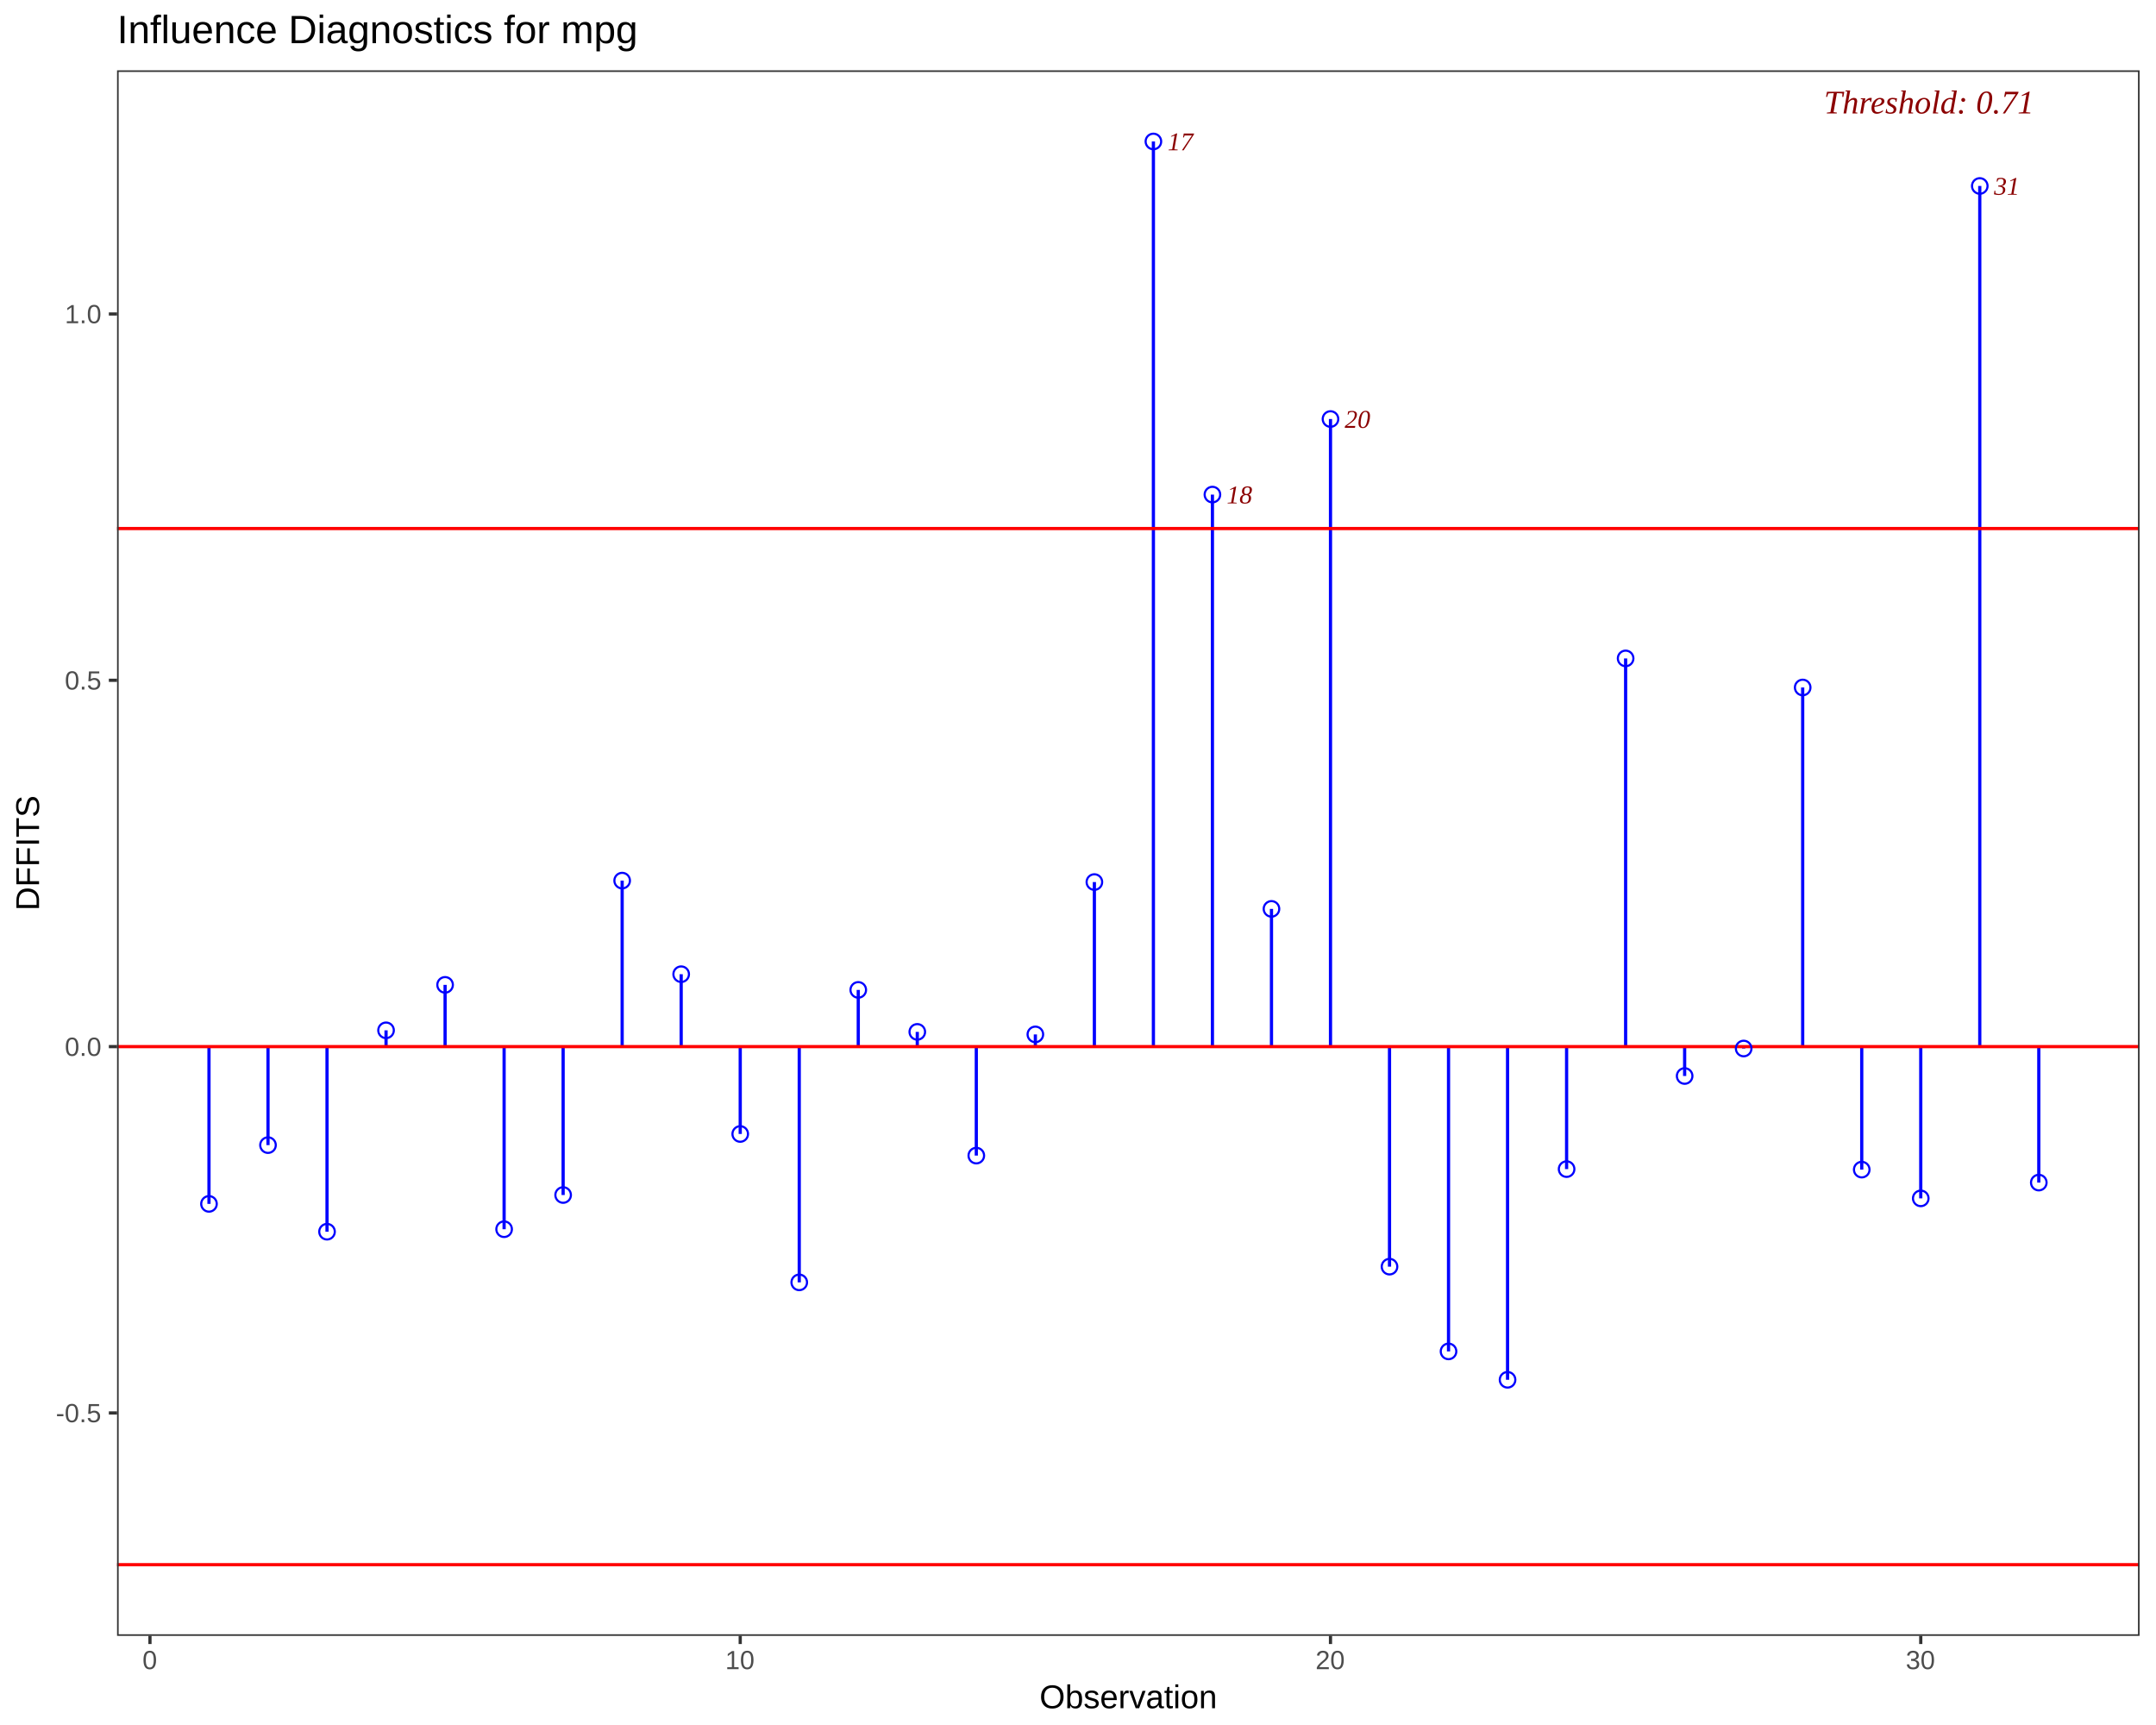
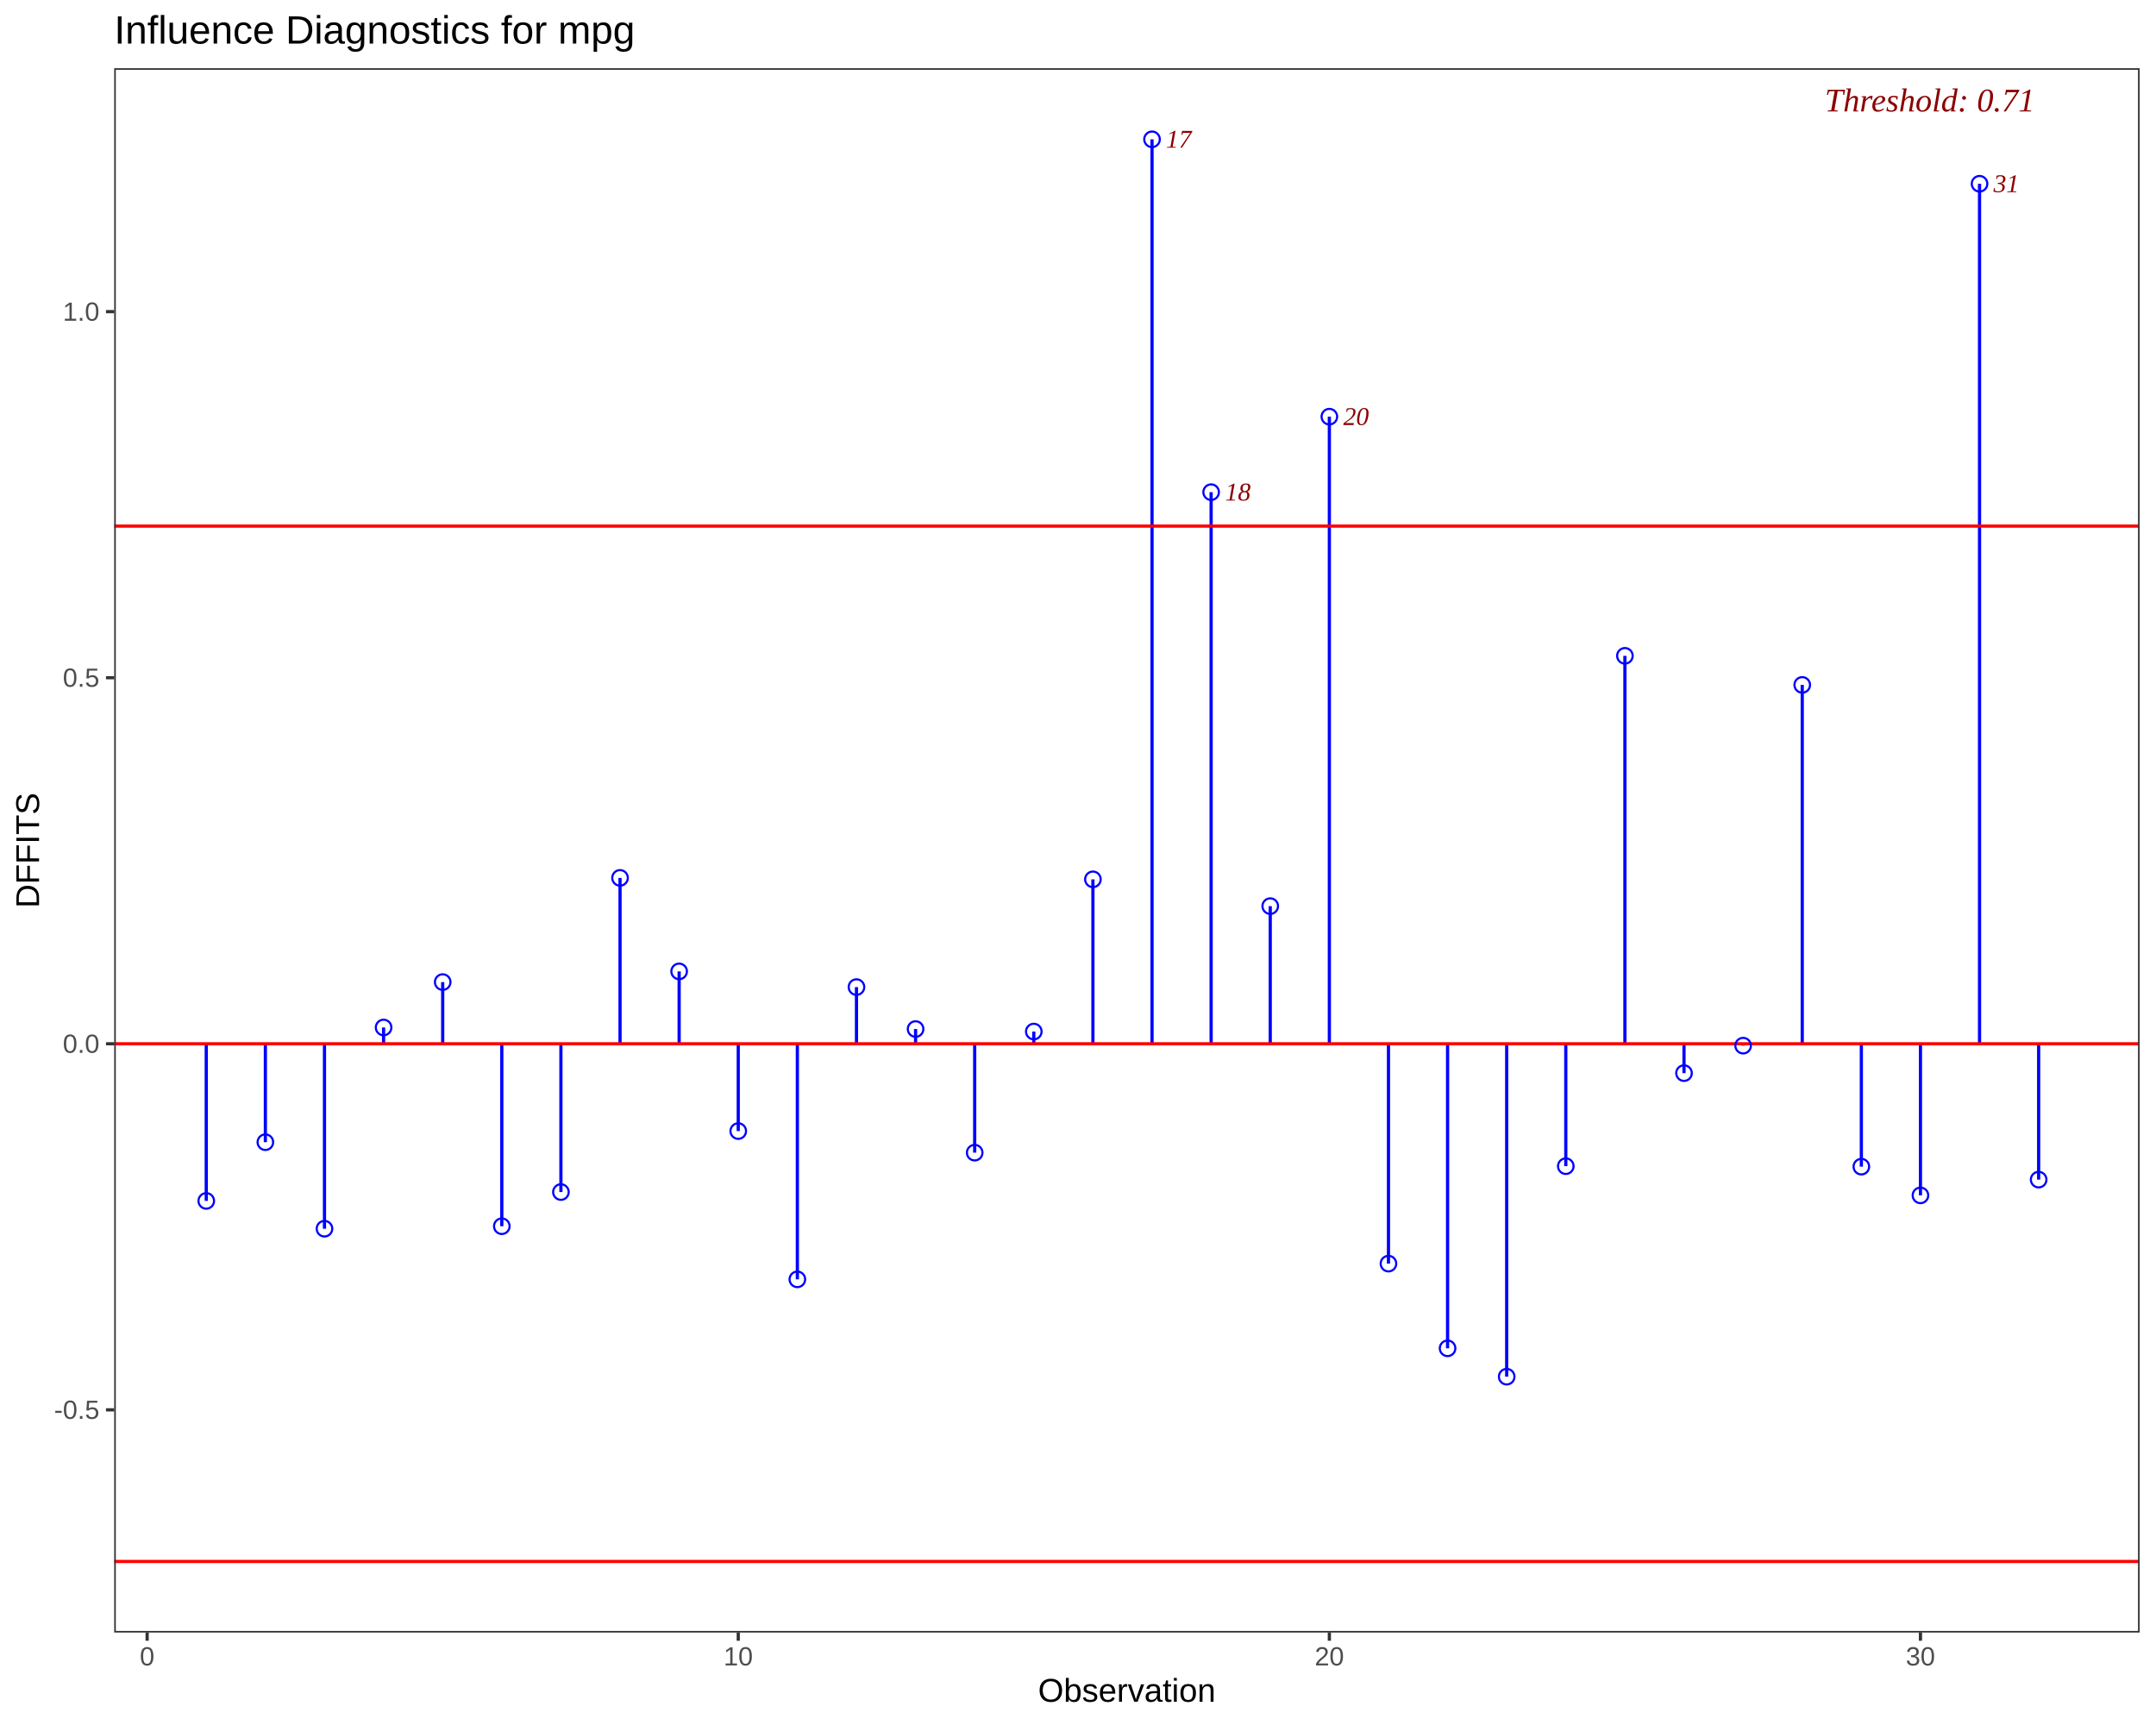
<svg xmlns="http://www.w3.org/2000/svg" viewBox="0 0 720.00 576.00">
  <defs>
    <style type="text/css">
-     line, polyline, path, rect, circle {
+     line, polyline, polygon, path, rect, circle {
      fill: none;
      stroke: #000000;
      stroke-linecap: round;
      stroke-linejoin: round;
      stroke-miterlimit: 10.00;
    }
  </style>
  </defs>
  <rect width="100%" height="100%" style="stroke: none; fill: #FFFFFF;" />
  <rect x="0.00" y="0.00" width="720.00" height="576.00" style="stroke-width: 1.07; stroke: #FFFFFF; fill: #FFFFFF;" />
  <defs>
-     <clipPath id="cpMzkuMDg2Mnw3MTQuNTIxfDU0Ni4yMzV8MjMuNDc2Nw==">
-       <rect x="39.09" y="23.48" width="675.43" height="522.76" />
+     <clipPath id="cpMzguMTR8NzE0LjUyfDU0NS4xM3wyMi43Nw==">
+       <rect x="38.14" y="22.77" width="676.39" height="522.36" />
    </clipPath>
  </defs>
-   <rect x="39.09" y="23.48" width="675.43" height="522.76" style="stroke-width: 1.07; stroke: none; fill: #FFFFFF;" clip-path="url(#cpMzkuMDg2Mnw3MTQuNTIxfDU0Ni4yMzV8MjMuNDc2Nw==)" />
-   <line x1="69.79" y1="349.48" x2="69.79" y2="401.99" style="stroke-width: 1.07; stroke: #0000FF; stroke-linecap: butt;" clip-path="url(#cpMzkuMDg2Mnw3MTQuNTIxfDU0Ni4yMzV8MjMuNDc2Nw==)" />
-   <line x1="89.50" y1="349.48" x2="89.50" y2="382.37" style="stroke-width: 1.07; stroke: #0000FF; stroke-linecap: butt;" clip-path="url(#cpMzkuMDg2Mnw3MTQuNTIxfDU0Ni4yMzV8MjMuNDc2Nw==)" />
-   <line x1="109.21" y1="349.48" x2="109.21" y2="411.28" style="stroke-width: 1.07; stroke: #0000FF; stroke-linecap: butt;" clip-path="url(#cpMzkuMDg2Mnw3MTQuNTIxfDU0Ni4yMzV8MjMuNDc2Nw==)" />
-   <line x1="128.92" y1="349.48" x2="128.92" y2="344.04" style="stroke-width: 1.07; stroke: #0000FF; stroke-linecap: butt;" clip-path="url(#cpMzkuMDg2Mnw3MTQuNTIxfDU0Ni4yMzV8MjMuNDc2Nw==)" />
-   <line x1="148.64" y1="349.48" x2="148.64" y2="328.86" style="stroke-width: 1.07; stroke: #0000FF; stroke-linecap: butt;" clip-path="url(#cpMzkuMDg2Mnw3MTQuNTIxfDU0Ni4yMzV8MjMuNDc2Nw==)" />
-   <line x1="168.35" y1="349.48" x2="168.35" y2="410.45" style="stroke-width: 1.07; stroke: #0000FF; stroke-linecap: butt;" clip-path="url(#cpMzkuMDg2Mnw3MTQuNTIxfDU0Ni4yMzV8MjMuNDc2Nw==)" />
-   <line x1="188.06" y1="349.48" x2="188.06" y2="399.03" style="stroke-width: 1.07; stroke: #0000FF; stroke-linecap: butt;" clip-path="url(#cpMzkuMDg2Mnw3MTQuNTIxfDU0Ni4yMzV8MjMuNDc2Nw==)" />
-   <line x1="207.77" y1="349.48" x2="207.77" y2="294.05" style="stroke-width: 1.07; stroke: #0000FF; stroke-linecap: butt;" clip-path="url(#cpMzkuMDg2Mnw3MTQuNTIxfDU0Ni4yMzV8MjMuNDc2Nw==)" />
-   <line x1="227.48" y1="349.48" x2="227.48" y2="325.30" style="stroke-width: 1.07; stroke: #0000FF; stroke-linecap: butt;" clip-path="url(#cpMzkuMDg2Mnw3MTQuNTIxfDU0Ni4yMzV8MjMuNDc2Nw==)" />
-   <line x1="247.20" y1="349.48" x2="247.20" y2="378.65" style="stroke-width: 1.07; stroke: #0000FF; stroke-linecap: butt;" clip-path="url(#cpMzkuMDg2Mnw3MTQuNTIxfDU0Ni4yMzV8MjMuNDc2Nw==)" />
-   <line x1="266.91" y1="349.48" x2="266.91" y2="428.20" style="stroke-width: 1.07; stroke: #0000FF; stroke-linecap: butt;" clip-path="url(#cpMzkuMDg2Mnw3MTQuNTIxfDU0Ni4yMzV8MjMuNDc2Nw==)" />
-   <line x1="286.62" y1="349.48" x2="286.62" y2="330.54" style="stroke-width: 1.07; stroke: #0000FF; stroke-linecap: butt;" clip-path="url(#cpMzkuMDg2Mnw3MTQuNTIxfDU0Ni4yMzV8MjMuNDc2Nw==)" />
-   <line x1="306.33" y1="349.48" x2="306.33" y2="344.56" style="stroke-width: 1.07; stroke: #0000FF; stroke-linecap: butt;" clip-path="url(#cpMzkuMDg2Mnw3MTQuNTIxfDU0Ni4yMzV8MjMuNDc2Nw==)" />
-   <line x1="326.04" y1="349.48" x2="326.04" y2="385.87" style="stroke-width: 1.07; stroke: #0000FF; stroke-linecap: butt;" clip-path="url(#cpMzkuMDg2Mnw3MTQuNTIxfDU0Ni4yMzV8MjMuNDc2Nw==)" />
-   <line x1="345.76" y1="349.48" x2="345.76" y2="345.40" style="stroke-width: 1.07; stroke: #0000FF; stroke-linecap: butt;" clip-path="url(#cpMzkuMDg2Mnw3MTQuNTIxfDU0Ni4yMzV8MjMuNDc2Nw==)" />
-   <line x1="365.47" y1="349.48" x2="365.47" y2="294.53" style="stroke-width: 1.07; stroke: #0000FF; stroke-linecap: butt;" clip-path="url(#cpMzkuMDg2Mnw3MTQuNTIxfDU0Ni4yMzV8MjMuNDc2Nw==)" />
-   <line x1="385.18" y1="349.48" x2="385.18" y2="47.24" style="stroke-width: 1.07; stroke: #0000FF; stroke-linecap: butt;" clip-path="url(#cpMzkuMDg2Mnw3MTQuNTIxfDU0Ni4yMzV8MjMuNDc2Nw==)" />
-   <line x1="404.89" y1="349.48" x2="404.89" y2="165.15" style="stroke-width: 1.07; stroke: #0000FF; stroke-linecap: butt;" clip-path="url(#cpMzkuMDg2Mnw3MTQuNTIxfDU0Ni4yMzV8MjMuNDc2Nw==)" />
-   <line x1="424.61" y1="349.48" x2="424.61" y2="303.49" style="stroke-width: 1.07; stroke: #0000FF; stroke-linecap: butt;" clip-path="url(#cpMzkuMDg2Mnw3MTQuNTIxfDU0Ni4yMzV8MjMuNDc2Nw==)" />
-   <line x1="444.32" y1="349.48" x2="444.32" y2="139.92" style="stroke-width: 1.07; stroke: #0000FF; stroke-linecap: butt;" clip-path="url(#cpMzkuMDg2Mnw3MTQuNTIxfDU0Ni4yMzV8MjMuNDc2Nw==)" />
-   <line x1="464.03" y1="349.48" x2="464.03" y2="422.95" style="stroke-width: 1.07; stroke: #0000FF; stroke-linecap: butt;" clip-path="url(#cpMzkuMDg2Mnw3MTQuNTIxfDU0Ni4yMzV8MjMuNDc2Nw==)" />
-   <line x1="483.74" y1="349.48" x2="483.74" y2="451.25" style="stroke-width: 1.07; stroke: #0000FF; stroke-linecap: butt;" clip-path="url(#cpMzkuMDg2Mnw3MTQuNTIxfDU0Ni4yMzV8MjMuNDc2Nw==)" />
-   <line x1="503.45" y1="349.48" x2="503.45" y2="460.73" style="stroke-width: 1.07; stroke: #0000FF; stroke-linecap: butt;" clip-path="url(#cpMzkuMDg2Mnw3MTQuNTIxfDU0Ni4yMzV8MjMuNDc2Nw==)" />
-   <line x1="523.17" y1="349.48" x2="523.17" y2="390.38" style="stroke-width: 1.07; stroke: #0000FF; stroke-linecap: butt;" clip-path="url(#cpMzkuMDg2Mnw3MTQuNTIxfDU0Ni4yMzV8MjMuNDc2Nw==)" />
-   <line x1="542.88" y1="349.48" x2="542.88" y2="219.85" style="stroke-width: 1.07; stroke: #0000FF; stroke-linecap: butt;" clip-path="url(#cpMzkuMDg2Mnw3MTQuNTIxfDU0Ni4yMzV8MjMuNDc2Nw==)" />
-   <line x1="562.59" y1="349.48" x2="562.59" y2="359.29" style="stroke-width: 1.07; stroke: #0000FF; stroke-linecap: butt;" clip-path="url(#cpMzkuMDg2Mnw3MTQuNTIxfDU0Ni4yMzV8MjMuNDc2Nw==)" />
-   <line x1="582.30" y1="349.48" x2="582.30" y2="350.11" style="stroke-width: 1.07; stroke: #0000FF; stroke-linecap: butt;" clip-path="url(#cpMzkuMDg2Mnw3MTQuNTIxfDU0Ni4yMzV8MjMuNDc2Nw==)" />
-   <line x1="602.01" y1="349.48" x2="602.01" y2="229.56" style="stroke-width: 1.07; stroke: #0000FF; stroke-linecap: butt;" clip-path="url(#cpMzkuMDg2Mnw3MTQuNTIxfDU0Ni4yMzV8MjMuNDc2Nw==)" />
-   <line x1="621.73" y1="349.48" x2="621.73" y2="390.55" style="stroke-width: 1.07; stroke: #0000FF; stroke-linecap: butt;" clip-path="url(#cpMzkuMDg2Mnw3MTQuNTIxfDU0Ni4yMzV8MjMuNDc2Nw==)" />
-   <line x1="641.44" y1="349.48" x2="641.44" y2="400.15" style="stroke-width: 1.07; stroke: #0000FF; stroke-linecap: butt;" clip-path="url(#cpMzkuMDg2Mnw3MTQuNTIxfDU0Ni4yMzV8MjMuNDc2Nw==)" />
-   <line x1="661.15" y1="349.48" x2="661.15" y2="62.10" style="stroke-width: 1.07; stroke: #0000FF; stroke-linecap: butt;" clip-path="url(#cpMzkuMDg2Mnw3MTQuNTIxfDU0Ni4yMzV8MjMuNDc2Nw==)" />
-   <line x1="680.86" y1="349.48" x2="680.86" y2="394.88" style="stroke-width: 1.07; stroke: #0000FF; stroke-linecap: butt;" clip-path="url(#cpMzkuMDg2Mnw3MTQuNTIxfDU0Ni4yMzV8MjMuNDc2Nw==)" />
-   <line x1="39.09" y1="349.48" x2="714.52" y2="349.48" style="stroke-width: 1.07; stroke: #FF0000; stroke-linecap: butt;" clip-path="url(#cpMzkuMDg2Mnw3MTQuNTIxfDU0Ni4yMzV8MjMuNDc2Nw==)" />
-   <line x1="39.09" y1="176.49" x2="714.52" y2="176.49" style="stroke-width: 1.07; stroke: #FF0000; stroke-linecap: butt;" clip-path="url(#cpMzkuMDg2Mnw3MTQuNTIxfDU0Ni4yMzV8MjMuNDc2Nw==)" />
-   <line x1="39.09" y1="522.47" x2="714.52" y2="522.47" style="stroke-width: 1.07; stroke: #FF0000; stroke-linecap: butt;" clip-path="url(#cpMzkuMDg2Mnw3MTQuNTIxfDU0Ni4yMzV8MjMuNDc2Nw==)" />
-   <circle cx="69.79" cy="401.99" r="1.95pt" style="stroke-width: 0.71; stroke: #0000FF;" clip-path="url(#cpMzkuMDg2Mnw3MTQuNTIxfDU0Ni4yMzV8MjMuNDc2Nw==)" />
-   <circle cx="89.50" cy="382.37" r="1.95pt" style="stroke-width: 0.71; stroke: #0000FF;" clip-path="url(#cpMzkuMDg2Mnw3MTQuNTIxfDU0Ni4yMzV8MjMuNDc2Nw==)" />
-   <circle cx="109.21" cy="411.28" r="1.95pt" style="stroke-width: 0.71; stroke: #0000FF;" clip-path="url(#cpMzkuMDg2Mnw3MTQuNTIxfDU0Ni4yMzV8MjMuNDc2Nw==)" />
-   <circle cx="128.92" cy="344.04" r="1.95pt" style="stroke-width: 0.71; stroke: #0000FF;" clip-path="url(#cpMzkuMDg2Mnw3MTQuNTIxfDU0Ni4yMzV8MjMuNDc2Nw==)" />
-   <circle cx="148.64" cy="328.86" r="1.95pt" style="stroke-width: 0.71; stroke: #0000FF;" clip-path="url(#cpMzkuMDg2Mnw3MTQuNTIxfDU0Ni4yMzV8MjMuNDc2Nw==)" />
-   <circle cx="168.35" cy="410.45" r="1.95pt" style="stroke-width: 0.71; stroke: #0000FF;" clip-path="url(#cpMzkuMDg2Mnw3MTQuNTIxfDU0Ni4yMzV8MjMuNDc2Nw==)" />
-   <circle cx="188.06" cy="399.03" r="1.95pt" style="stroke-width: 0.71; stroke: #0000FF;" clip-path="url(#cpMzkuMDg2Mnw3MTQuNTIxfDU0Ni4yMzV8MjMuNDc2Nw==)" />
-   <circle cx="207.77" cy="294.05" r="1.95pt" style="stroke-width: 0.71; stroke: #0000FF;" clip-path="url(#cpMzkuMDg2Mnw3MTQuNTIxfDU0Ni4yMzV8MjMuNDc2Nw==)" />
-   <circle cx="227.48" cy="325.30" r="1.95pt" style="stroke-width: 0.71; stroke: #0000FF;" clip-path="url(#cpMzkuMDg2Mnw3MTQuNTIxfDU0Ni4yMzV8MjMuNDc2Nw==)" />
-   <circle cx="247.20" cy="378.65" r="1.95pt" style="stroke-width: 0.71; stroke: #0000FF;" clip-path="url(#cpMzkuMDg2Mnw3MTQuNTIxfDU0Ni4yMzV8MjMuNDc2Nw==)" />
-   <circle cx="266.91" cy="428.20" r="1.95pt" style="stroke-width: 0.71; stroke: #0000FF;" clip-path="url(#cpMzkuMDg2Mnw3MTQuNTIxfDU0Ni4yMzV8MjMuNDc2Nw==)" />
-   <circle cx="286.62" cy="330.54" r="1.95pt" style="stroke-width: 0.71; stroke: #0000FF;" clip-path="url(#cpMzkuMDg2Mnw3MTQuNTIxfDU0Ni4yMzV8MjMuNDc2Nw==)" />
-   <circle cx="306.33" cy="344.56" r="1.95pt" style="stroke-width: 0.71; stroke: #0000FF;" clip-path="url(#cpMzkuMDg2Mnw3MTQuNTIxfDU0Ni4yMzV8MjMuNDc2Nw==)" />
-   <circle cx="326.04" cy="385.87" r="1.95pt" style="stroke-width: 0.71; stroke: #0000FF;" clip-path="url(#cpMzkuMDg2Mnw3MTQuNTIxfDU0Ni4yMzV8MjMuNDc2Nw==)" />
-   <circle cx="345.76" cy="345.40" r="1.95pt" style="stroke-width: 0.71; stroke: #0000FF;" clip-path="url(#cpMzkuMDg2Mnw3MTQuNTIxfDU0Ni4yMzV8MjMuNDc2Nw==)" />
-   <circle cx="365.47" cy="294.53" r="1.95pt" style="stroke-width: 0.71; stroke: #0000FF;" clip-path="url(#cpMzkuMDg2Mnw3MTQuNTIxfDU0Ni4yMzV8MjMuNDc2Nw==)" />
-   <circle cx="385.18" cy="47.24" r="1.95pt" style="stroke-width: 0.71; stroke: #0000FF;" clip-path="url(#cpMzkuMDg2Mnw3MTQuNTIxfDU0Ni4yMzV8MjMuNDc2Nw==)" />
-   <circle cx="404.89" cy="165.15" r="1.95pt" style="stroke-width: 0.71; stroke: #0000FF;" clip-path="url(#cpMzkuMDg2Mnw3MTQuNTIxfDU0Ni4yMzV8MjMuNDc2Nw==)" />
-   <circle cx="424.61" cy="303.49" r="1.95pt" style="stroke-width: 0.71; stroke: #0000FF;" clip-path="url(#cpMzkuMDg2Mnw3MTQuNTIxfDU0Ni4yMzV8MjMuNDc2Nw==)" />
-   <circle cx="444.32" cy="139.92" r="1.95pt" style="stroke-width: 0.71; stroke: #0000FF;" clip-path="url(#cpMzkuMDg2Mnw3MTQuNTIxfDU0Ni4yMzV8MjMuNDc2Nw==)" />
-   <circle cx="464.03" cy="422.95" r="1.95pt" style="stroke-width: 0.71; stroke: #0000FF;" clip-path="url(#cpMzkuMDg2Mnw3MTQuNTIxfDU0Ni4yMzV8MjMuNDc2Nw==)" />
-   <circle cx="483.74" cy="451.25" r="1.95pt" style="stroke-width: 0.71; stroke: #0000FF;" clip-path="url(#cpMzkuMDg2Mnw3MTQuNTIxfDU0Ni4yMzV8MjMuNDc2Nw==)" />
-   <circle cx="503.45" cy="460.73" r="1.95pt" style="stroke-width: 0.71; stroke: #0000FF;" clip-path="url(#cpMzkuMDg2Mnw3MTQuNTIxfDU0Ni4yMzV8MjMuNDc2Nw==)" />
-   <circle cx="523.17" cy="390.38" r="1.95pt" style="stroke-width: 0.71; stroke: #0000FF;" clip-path="url(#cpMzkuMDg2Mnw3MTQuNTIxfDU0Ni4yMzV8MjMuNDc2Nw==)" />
-   <circle cx="542.88" cy="219.85" r="1.95pt" style="stroke-width: 0.71; stroke: #0000FF;" clip-path="url(#cpMzkuMDg2Mnw3MTQuNTIxfDU0Ni4yMzV8MjMuNDc2Nw==)" />
-   <circle cx="562.59" cy="359.29" r="1.95pt" style="stroke-width: 0.71; stroke: #0000FF;" clip-path="url(#cpMzkuMDg2Mnw3MTQuNTIxfDU0Ni4yMzV8MjMuNDc2Nw==)" />
-   <circle cx="582.30" cy="350.11" r="1.95pt" style="stroke-width: 0.71; stroke: #0000FF;" clip-path="url(#cpMzkuMDg2Mnw3MTQuNTIxfDU0Ni4yMzV8MjMuNDc2Nw==)" />
-   <circle cx="602.01" cy="229.56" r="1.95pt" style="stroke-width: 0.71; stroke: #0000FF;" clip-path="url(#cpMzkuMDg2Mnw3MTQuNTIxfDU0Ni4yMzV8MjMuNDc2Nw==)" />
-   <circle cx="621.73" cy="390.55" r="1.95pt" style="stroke-width: 0.71; stroke: #0000FF;" clip-path="url(#cpMzkuMDg2Mnw3MTQuNTIxfDU0Ni4yMzV8MjMuNDc2Nw==)" />
-   <circle cx="641.44" cy="400.15" r="1.95pt" style="stroke-width: 0.71; stroke: #0000FF;" clip-path="url(#cpMzkuMDg2Mnw3MTQuNTIxfDU0Ni4yMzV8MjMuNDc2Nw==)" />
-   <circle cx="661.15" cy="62.10" r="1.95pt" style="stroke-width: 0.71; stroke: #0000FF;" clip-path="url(#cpMzkuMDg2Mnw3MTQuNTIxfDU0Ni4yMzV8MjMuNDc2Nw==)" />
-   <circle cx="680.86" cy="394.88" r="1.95pt" style="stroke-width: 0.71; stroke: #0000FF;" clip-path="url(#cpMzkuMDg2Mnw3MTQuNTIxfDU0Ni4yMzV8MjMuNDc2Nw==)" />
-   <g clip-path="url(#cpMzkuMDg2Mnw3MTQuNTIxfDU0Ni4yMzV8MjMuNDc2Nw==)">
-     <text x="389.94" y="50.18" style="font-size: 8.54px; font-style: italic; fill: #8B0000; font-family: Liberation Serif;" textLength="9.00px" lengthAdjust="spacingAndGlyphs">17</text>
+   <rect x="38.14" y="22.77" width="676.39" height="522.36" style="stroke-width: 1.07; stroke: none; fill: #FFFFFF;" clip-path="url(#cpMzguMTR8NzE0LjUyfDU0NS4xM3wyMi43Nw==)" />
+   <line x1="68.88" y1="348.53" x2="68.88" y2="401.00" style="stroke-width: 1.07; stroke: #0000FF; stroke-linecap: butt;" clip-path="url(#cpMzguMTR8NzE0LjUyfDU0NS4xM3wyMi43Nw==)" />
+   <line x1="88.62" y1="348.53" x2="88.62" y2="381.39" style="stroke-width: 1.07; stroke: #0000FF; stroke-linecap: butt;" clip-path="url(#cpMzguMTR8NzE0LjUyfDU0NS4xM3wyMi43Nw==)" />
+   <line x1="108.36" y1="348.53" x2="108.36" y2="410.28" style="stroke-width: 1.07; stroke: #0000FF; stroke-linecap: butt;" clip-path="url(#cpMzguMTR8NzE0LjUyfDU0NS4xM3wyMi43Nw==)" />
+   <line x1="128.10" y1="348.53" x2="128.10" y2="343.09" style="stroke-width: 1.07; stroke: #0000FF; stroke-linecap: butt;" clip-path="url(#cpMzguMTR8NzE0LjUyfDU0NS4xM3wyMi43Nw==)" />
+   <line x1="147.84" y1="348.53" x2="147.84" y2="327.93" style="stroke-width: 1.07; stroke: #0000FF; stroke-linecap: butt;" clip-path="url(#cpMzguMTR8NzE0LjUyfDU0NS4xM3wyMi43Nw==)" />
+   <line x1="167.58" y1="348.53" x2="167.58" y2="409.45" style="stroke-width: 1.07; stroke: #0000FF; stroke-linecap: butt;" clip-path="url(#cpMzguMTR8NzE0LjUyfDU0NS4xM3wyMi43Nw==)" />
+   <line x1="187.32" y1="348.53" x2="187.32" y2="398.04" style="stroke-width: 1.07; stroke: #0000FF; stroke-linecap: butt;" clip-path="url(#cpMzguMTR8NzE0LjUyfDU0NS4xM3wyMi43Nw==)" />
+   <line x1="207.06" y1="348.53" x2="207.06" y2="293.14" style="stroke-width: 1.07; stroke: #0000FF; stroke-linecap: butt;" clip-path="url(#cpMzguMTR8NzE0LjUyfDU0NS4xM3wyMi43Nw==)" />
+   <line x1="226.80" y1="348.53" x2="226.80" y2="324.36" style="stroke-width: 1.07; stroke: #0000FF; stroke-linecap: butt;" clip-path="url(#cpMzguMTR8NzE0LjUyfDU0NS4xM3wyMi43Nw==)" />
+   <line x1="246.54" y1="348.53" x2="246.54" y2="377.68" style="stroke-width: 1.07; stroke: #0000FF; stroke-linecap: butt;" clip-path="url(#cpMzguMTR8NzE0LjUyfDU0NS4xM3wyMi43Nw==)" />
+   <line x1="266.28" y1="348.53" x2="266.28" y2="427.19" style="stroke-width: 1.07; stroke: #0000FF; stroke-linecap: butt;" clip-path="url(#cpMzguMTR8NzE0LjUyfDU0NS4xM3wyMi43Nw==)" />
+   <line x1="286.02" y1="348.53" x2="286.02" y2="329.60" style="stroke-width: 1.07; stroke: #0000FF; stroke-linecap: butt;" clip-path="url(#cpMzguMTR8NzE0LjUyfDU0NS4xM3wyMi43Nw==)" />
+   <line x1="305.76" y1="348.53" x2="305.76" y2="343.61" style="stroke-width: 1.07; stroke: #0000FF; stroke-linecap: butt;" clip-path="url(#cpMzguMTR8NzE0LjUyfDU0NS4xM3wyMi43Nw==)" />
+   <line x1="325.50" y1="348.53" x2="325.50" y2="384.89" style="stroke-width: 1.07; stroke: #0000FF; stroke-linecap: butt;" clip-path="url(#cpMzguMTR8NzE0LjUyfDU0NS4xM3wyMi43Nw==)" />
+   <line x1="345.24" y1="348.53" x2="345.24" y2="344.45" style="stroke-width: 1.07; stroke: #0000FF; stroke-linecap: butt;" clip-path="url(#cpMzguMTR8NzE0LjUyfDU0NS4xM3wyMi43Nw==)" />
+   <line x1="364.98" y1="348.53" x2="364.98" y2="293.62" style="stroke-width: 1.07; stroke: #0000FF; stroke-linecap: butt;" clip-path="url(#cpMzguMTR8NzE0LjUyfDU0NS4xM3wyMi43Nw==)" />
+   <line x1="384.72" y1="348.53" x2="384.72" y2="46.52" style="stroke-width: 1.07; stroke: #0000FF; stroke-linecap: butt;" clip-path="url(#cpMzguMTR8NzE0LjUyfDU0NS4xM3wyMi43Nw==)" />
+   <line x1="404.46" y1="348.53" x2="404.46" y2="164.34" style="stroke-width: 1.07; stroke: #0000FF; stroke-linecap: butt;" clip-path="url(#cpMzguMTR8NzE0LjUyfDU0NS4xM3wyMi43Nw==)" />
+   <line x1="424.20" y1="348.53" x2="424.20" y2="302.57" style="stroke-width: 1.07; stroke: #0000FF; stroke-linecap: butt;" clip-path="url(#cpMzguMTR8NzE0LjUyfDU0NS4xM3wyMi43Nw==)" />
+   <line x1="443.94" y1="348.53" x2="443.94" y2="139.13" style="stroke-width: 1.07; stroke: #0000FF; stroke-linecap: butt;" clip-path="url(#cpMzguMTR8NzE0LjUyfDU0NS4xM3wyMi43Nw==)" />
+   <line x1="463.68" y1="348.53" x2="463.68" y2="421.94" style="stroke-width: 1.07; stroke: #0000FF; stroke-linecap: butt;" clip-path="url(#cpMzguMTR8NzE0LjUyfDU0NS4xM3wyMi43Nw==)" />
+   <line x1="483.42" y1="348.53" x2="483.42" y2="450.22" style="stroke-width: 1.07; stroke: #0000FF; stroke-linecap: butt;" clip-path="url(#cpMzguMTR8NzE0LjUyfDU0NS4xM3wyMi43Nw==)" />
+   <line x1="503.16" y1="348.53" x2="503.16" y2="459.69" style="stroke-width: 1.07; stroke: #0000FF; stroke-linecap: butt;" clip-path="url(#cpMzguMTR8NzE0LjUyfDU0NS4xM3wyMi43Nw==)" />
+   <line x1="522.90" y1="348.53" x2="522.90" y2="389.40" style="stroke-width: 1.07; stroke: #0000FF; stroke-linecap: butt;" clip-path="url(#cpMzguMTR8NzE0LjUyfDU0NS4xM3wyMi43Nw==)" />
+   <line x1="542.64" y1="348.53" x2="542.64" y2="218.99" style="stroke-width: 1.07; stroke: #0000FF; stroke-linecap: butt;" clip-path="url(#cpMzguMTR8NzE0LjUyfDU0NS4xM3wyMi43Nw==)" />
+   <line x1="562.38" y1="348.53" x2="562.38" y2="358.33" style="stroke-width: 1.07; stroke: #0000FF; stroke-linecap: butt;" clip-path="url(#cpMzguMTR8NzE0LjUyfDU0NS4xM3wyMi43Nw==)" />
+   <line x1="582.12" y1="348.53" x2="582.12" y2="349.16" style="stroke-width: 1.07; stroke: #0000FF; stroke-linecap: butt;" clip-path="url(#cpMzguMTR8NzE0LjUyfDU0NS4xM3wyMi43Nw==)" />
+   <line x1="601.86" y1="348.53" x2="601.86" y2="228.70" style="stroke-width: 1.07; stroke: #0000FF; stroke-linecap: butt;" clip-path="url(#cpMzguMTR8NzE0LjUyfDU0NS4xM3wyMi43Nw==)" />
+   <line x1="621.60" y1="348.53" x2="621.60" y2="389.56" style="stroke-width: 1.07; stroke: #0000FF; stroke-linecap: butt;" clip-path="url(#cpMzguMTR8NzE0LjUyfDU0NS4xM3wyMi43Nw==)" />
+   <line x1="641.34" y1="348.53" x2="641.34" y2="399.15" style="stroke-width: 1.07; stroke: #0000FF; stroke-linecap: butt;" clip-path="url(#cpMzguMTR8NzE0LjUyfDU0NS4xM3wyMi43Nw==)" />
+   <line x1="661.07" y1="348.53" x2="661.07" y2="61.36" style="stroke-width: 1.07; stroke: #0000FF; stroke-linecap: butt;" clip-path="url(#cpMzguMTR8NzE0LjUyfDU0NS4xM3wyMi43Nw==)" />
+   <line x1="680.81" y1="348.53" x2="680.81" y2="393.89" style="stroke-width: 1.07; stroke: #0000FF; stroke-linecap: butt;" clip-path="url(#cpMzguMTR8NzE0LjUyfDU0NS4xM3wyMi43Nw==)" />
+   <line x1="38.14" y1="348.53" x2="714.52" y2="348.53" style="stroke-width: 1.07; stroke: #FF0000; stroke-linecap: butt;" clip-path="url(#cpMzguMTR8NzE0LjUyfDU0NS4xM3wyMi43Nw==)" />
+   <line x1="38.14" y1="175.67" x2="714.52" y2="175.67" style="stroke-width: 1.07; stroke: #FF0000; stroke-linecap: butt;" clip-path="url(#cpMzguMTR8NzE0LjUyfDU0NS4xM3wyMi43Nw==)" />
+   <line x1="38.14" y1="521.39" x2="714.52" y2="521.39" style="stroke-width: 1.07; stroke: #FF0000; stroke-linecap: butt;" clip-path="url(#cpMzguMTR8NzE0LjUyfDU0NS4xM3wyMi43Nw==)" />
+   <circle cx="68.88" cy="401.00" r="1.95pt" style="stroke-width: 0.71; stroke: #0000FF;" clip-path="url(#cpMzguMTR8NzE0LjUyfDU0NS4xM3wyMi43Nw==)" />
+   <circle cx="88.62" cy="381.39" r="1.95pt" style="stroke-width: 0.71; stroke: #0000FF;" clip-path="url(#cpMzguMTR8NzE0LjUyfDU0NS4xM3wyMi43Nw==)" />
+   <circle cx="108.36" cy="410.28" r="1.95pt" style="stroke-width: 0.71; stroke: #0000FF;" clip-path="url(#cpMzguMTR8NzE0LjUyfDU0NS4xM3wyMi43Nw==)" />
+   <circle cx="128.10" cy="343.09" r="1.95pt" style="stroke-width: 0.71; stroke: #0000FF;" clip-path="url(#cpMzguMTR8NzE0LjUyfDU0NS4xM3wyMi43Nw==)" />
+   <circle cx="147.84" cy="327.93" r="1.95pt" style="stroke-width: 0.71; stroke: #0000FF;" clip-path="url(#cpMzguMTR8NzE0LjUyfDU0NS4xM3wyMi43Nw==)" />
+   <circle cx="167.58" cy="409.45" r="1.95pt" style="stroke-width: 0.71; stroke: #0000FF;" clip-path="url(#cpMzguMTR8NzE0LjUyfDU0NS4xM3wyMi43Nw==)" />
+   <circle cx="187.32" cy="398.04" r="1.95pt" style="stroke-width: 0.71; stroke: #0000FF;" clip-path="url(#cpMzguMTR8NzE0LjUyfDU0NS4xM3wyMi43Nw==)" />
+   <circle cx="207.06" cy="293.14" r="1.95pt" style="stroke-width: 0.71; stroke: #0000FF;" clip-path="url(#cpMzguMTR8NzE0LjUyfDU0NS4xM3wyMi43Nw==)" />
+   <circle cx="226.80" cy="324.36" r="1.95pt" style="stroke-width: 0.71; stroke: #0000FF;" clip-path="url(#cpMzguMTR8NzE0LjUyfDU0NS4xM3wyMi43Nw==)" />
+   <circle cx="246.54" cy="377.68" r="1.95pt" style="stroke-width: 0.71; stroke: #0000FF;" clip-path="url(#cpMzguMTR8NzE0LjUyfDU0NS4xM3wyMi43Nw==)" />
+   <circle cx="266.28" cy="427.19" r="1.95pt" style="stroke-width: 0.71; stroke: #0000FF;" clip-path="url(#cpMzguMTR8NzE0LjUyfDU0NS4xM3wyMi43Nw==)" />
+   <circle cx="286.02" cy="329.60" r="1.95pt" style="stroke-width: 0.71; stroke: #0000FF;" clip-path="url(#cpMzguMTR8NzE0LjUyfDU0NS4xM3wyMi43Nw==)" />
+   <circle cx="305.76" cy="343.61" r="1.95pt" style="stroke-width: 0.71; stroke: #0000FF;" clip-path="url(#cpMzguMTR8NzE0LjUyfDU0NS4xM3wyMi43Nw==)" />
+   <circle cx="325.50" cy="384.89" r="1.95pt" style="stroke-width: 0.71; stroke: #0000FF;" clip-path="url(#cpMzguMTR8NzE0LjUyfDU0NS4xM3wyMi43Nw==)" />
+   <circle cx="345.24" cy="344.45" r="1.95pt" style="stroke-width: 0.71; stroke: #0000FF;" clip-path="url(#cpMzguMTR8NzE0LjUyfDU0NS4xM3wyMi43Nw==)" />
+   <circle cx="364.98" cy="293.62" r="1.95pt" style="stroke-width: 0.71; stroke: #0000FF;" clip-path="url(#cpMzguMTR8NzE0LjUyfDU0NS4xM3wyMi43Nw==)" />
+   <circle cx="384.72" cy="46.52" r="1.95pt" style="stroke-width: 0.71; stroke: #0000FF;" clip-path="url(#cpMzguMTR8NzE0LjUyfDU0NS4xM3wyMi43Nw==)" />
+   <circle cx="404.46" cy="164.34" r="1.95pt" style="stroke-width: 0.71; stroke: #0000FF;" clip-path="url(#cpMzguMTR8NzE0LjUyfDU0NS4xM3wyMi43Nw==)" />
+   <circle cx="424.20" cy="302.57" r="1.95pt" style="stroke-width: 0.71; stroke: #0000FF;" clip-path="url(#cpMzguMTR8NzE0LjUyfDU0NS4xM3wyMi43Nw==)" />
+   <circle cx="443.94" cy="139.13" r="1.95pt" style="stroke-width: 0.71; stroke: #0000FF;" clip-path="url(#cpMzguMTR8NzE0LjUyfDU0NS4xM3wyMi43Nw==)" />
+   <circle cx="463.68" cy="421.94" r="1.95pt" style="stroke-width: 0.71; stroke: #0000FF;" clip-path="url(#cpMzguMTR8NzE0LjUyfDU0NS4xM3wyMi43Nw==)" />
+   <circle cx="483.42" cy="450.22" r="1.95pt" style="stroke-width: 0.71; stroke: #0000FF;" clip-path="url(#cpMzguMTR8NzE0LjUyfDU0NS4xM3wyMi43Nw==)" />
+   <circle cx="503.16" cy="459.69" r="1.95pt" style="stroke-width: 0.71; stroke: #0000FF;" clip-path="url(#cpMzguMTR8NzE0LjUyfDU0NS4xM3wyMi43Nw==)" />
+   <circle cx="522.90" cy="389.40" r="1.95pt" style="stroke-width: 0.71; stroke: #0000FF;" clip-path="url(#cpMzguMTR8NzE0LjUyfDU0NS4xM3wyMi43Nw==)" />
+   <circle cx="542.64" cy="218.99" r="1.95pt" style="stroke-width: 0.71; stroke: #0000FF;" clip-path="url(#cpMzguMTR8NzE0LjUyfDU0NS4xM3wyMi43Nw==)" />
+   <circle cx="562.38" cy="358.33" r="1.95pt" style="stroke-width: 0.71; stroke: #0000FF;" clip-path="url(#cpMzguMTR8NzE0LjUyfDU0NS4xM3wyMi43Nw==)" />
+   <circle cx="582.12" cy="349.16" r="1.95pt" style="stroke-width: 0.71; stroke: #0000FF;" clip-path="url(#cpMzguMTR8NzE0LjUyfDU0NS4xM3wyMi43Nw==)" />
+   <circle cx="601.86" cy="228.70" r="1.95pt" style="stroke-width: 0.71; stroke: #0000FF;" clip-path="url(#cpMzguMTR8NzE0LjUyfDU0NS4xM3wyMi43Nw==)" />
+   <circle cx="621.60" cy="389.56" r="1.95pt" style="stroke-width: 0.71; stroke: #0000FF;" clip-path="url(#cpMzguMTR8NzE0LjUyfDU0NS4xM3wyMi43Nw==)" />
+   <circle cx="641.34" cy="399.15" r="1.95pt" style="stroke-width: 0.71; stroke: #0000FF;" clip-path="url(#cpMzguMTR8NzE0LjUyfDU0NS4xM3wyMi43Nw==)" />
+   <circle cx="661.07" cy="61.36" r="1.95pt" style="stroke-width: 0.71; stroke: #0000FF;" clip-path="url(#cpMzguMTR8NzE0LjUyfDU0NS4xM3wyMi43Nw==)" />
+   <circle cx="680.81" cy="393.89" r="1.95pt" style="stroke-width: 0.71; stroke: #0000FF;" clip-path="url(#cpMzguMTR8NzE0LjUyfDU0NS4xM3wyMi43Nw==)" />
+   <g clip-path="url(#cpMzguMTR8NzE0LjUyfDU0NS4xM3wyMi43Nw==)">
+     <text x="389.38" y="49.31" style="font-size: 8.54px; font-style: italic; fill: #8B0000; font-family: Liberation Serif;" textLength="8.53px" lengthAdjust="spacingAndGlyphs">17</text>
  </g>
-   <g clip-path="url(#cpMzkuMDg2Mnw3MTQuNTIxfDU0Ni4yMzV8MjMuNDc2Nw==)">
-     <text x="409.65" y="168.10" style="font-size: 8.54px; font-style: italic; fill: #8B0000; font-family: Liberation Serif;" textLength="9.00px" lengthAdjust="spacingAndGlyphs">18</text>
+   <g clip-path="url(#cpMzguMTR8NzE0LjUyfDU0NS4xM3wyMi43Nw==)">
+     <text x="409.12" y="167.13" style="font-size: 8.54px; font-style: italic; fill: #8B0000; font-family: Liberation Serif;" textLength="8.53px" lengthAdjust="spacingAndGlyphs">18</text>
  </g>
-   <g clip-path="url(#cpMzkuMDg2Mnw3MTQuNTIxfDU0Ni4yMzV8MjMuNDc2Nw==)">
-     <text x="449.07" y="142.87" style="font-size: 8.54px; font-style: italic; fill: #8B0000; font-family: Liberation Serif;" textLength="9.00px" lengthAdjust="spacingAndGlyphs">20</text>
+   <g clip-path="url(#cpMzguMTR8NzE0LjUyfDU0NS4xM3wyMi43Nw==)">
+     <text x="448.60" y="141.92" style="font-size: 8.54px; font-style: italic; fill: #8B0000; font-family: Liberation Serif;" textLength="8.53px" lengthAdjust="spacingAndGlyphs">20</text>
  </g>
-   <g clip-path="url(#cpMzkuMDg2Mnw3MTQuNTIxfDU0Ni4yMzV8MjMuNDc2Nw==)">
-     <text x="665.91" y="65.04" style="font-size: 8.54px; font-style: italic; fill: #8B0000; font-family: Liberation Serif;" textLength="9.00px" lengthAdjust="spacingAndGlyphs">31</text>
+   <g clip-path="url(#cpMzguMTR8NzE0LjUyfDU0NS4xM3wyMi43Nw==)">
+     <text x="665.74" y="64.16" style="font-size: 8.54px; font-style: italic; fill: #8B0000; font-family: Liberation Serif;" textLength="8.53px" lengthAdjust="spacingAndGlyphs">31</text>
  </g>
-   <g clip-path="url(#cpMzkuMDg2Mnw3MTQuNTIxfDU0Ni4yMzV8MjMuNDc2Nw==)">
-     <text x="609.10" y="37.88" style="font-size: 11.04px; font-style: italic; fill: #8B0000; font-family: Liberation Serif;" textLength="70.28px" lengthAdjust="spacingAndGlyphs">Threshold: 0.71</text>
+   <g clip-path="url(#cpMzguMTR8NzE0LjUyfDU0NS4xM3wyMi43Nw==)">
+     <text x="609.38" y="37.21" style="font-size: 11.04px; font-style: italic; fill: #8B0000; font-family: Liberation Serif;" textLength="70.09px" lengthAdjust="spacingAndGlyphs">Threshold: 0.71</text>
  </g>
-   <rect x="39.09" y="23.48" width="675.43" height="522.76" style="stroke-width: 1.07; stroke: #333333;" clip-path="url(#cpMzkuMDg2Mnw3MTQuNTIxfDU0Ni4yMzV8MjMuNDc2Nw==)" />
+   <rect x="38.14" y="22.77" width="676.39" height="522.36" style="stroke-width: 1.07; stroke: #333333;" clip-path="url(#cpMzguMTR8NzE0LjUyfDU0NS4xM3wyMi43Nw==)" />
  <defs>
-     <clipPath id="cpMHw3MjB8NTc2fDA=">
+     <clipPath id="cpMC4wMHw3MjAuMDB8NTc2LjAwfDAuMDA=">
      <rect x="0.00" y="0.00" width="720.00" height="576.00" />
    </clipPath>
  </defs>
-   <g clip-path="url(#cpMHw3MjB8NTc2fDA=)">
-     <text x="18.65" y="474.90" style="font-size: 8.80px; fill: #4D4D4D; font-family: Liberation Sans;" textLength="15.51px" lengthAdjust="spacingAndGlyphs">-0.5</text>
+   <g clip-path="url(#cpMC4wMHw3MjAuMDB8NTc2LjAwfDAuMDA=)">
+     <text x="18.06" y="473.78" style="font-size: 8.80px; fill: #4D4D4D; font-family: Liberation Sans;" textLength="15.14px" lengthAdjust="spacingAndGlyphs">-0.5</text>
  </g>
-   <g clip-path="url(#cpMHw3MjB8NTc2fDA=)">
-     <text x="21.64" y="352.58" style="font-size: 8.80px; fill: #4D4D4D; font-family: Liberation Sans;" textLength="12.51px" lengthAdjust="spacingAndGlyphs">0.0</text>
+   <g clip-path="url(#cpMC4wMHw3MjAuMDB8NTc2LjAwfDAuMDA=)">
+     <text x="20.98" y="351.55" style="font-size: 8.80px; fill: #4D4D4D; font-family: Liberation Sans;" textLength="12.22px" lengthAdjust="spacingAndGlyphs">0.0</text>
  </g>
-   <g clip-path="url(#cpMHw3MjB8NTc2fDA=)">
-     <text x="21.64" y="230.25" style="font-size: 8.80px; fill: #4D4D4D; font-family: Liberation Sans;" textLength="12.51px" lengthAdjust="spacingAndGlyphs">0.5</text>
+   <g clip-path="url(#cpMC4wMHw3MjAuMDB8NTc2LjAwfDAuMDA=)">
+     <text x="20.98" y="229.32" style="font-size: 8.80px; fill: #4D4D4D; font-family: Liberation Sans;" textLength="12.22px" lengthAdjust="spacingAndGlyphs">0.5</text>
  </g>
-   <g clip-path="url(#cpMHw3MjB8NTc2fDA=)">
-     <text x="21.64" y="107.93" style="font-size: 8.80px; fill: #4D4D4D; font-family: Liberation Sans;" textLength="12.51px" lengthAdjust="spacingAndGlyphs">1.0</text>
+   <g clip-path="url(#cpMC4wMHw3MjAuMDB8NTc2LjAwfDAuMDA=)">
+     <text x="20.98" y="107.09" style="font-size: 8.80px; fill: #4D4D4D; font-family: Liberation Sans;" textLength="12.22px" lengthAdjust="spacingAndGlyphs">1.0</text>
  </g>
-   <polyline points="36.35,471.80 39.09,471.80 " style="stroke-width: 1.07; stroke: #333333; stroke-linecap: butt;" clip-path="url(#cpMHw3MjB8NTc2fDA=)" />
-   <polyline points="36.35,349.48 39.09,349.48 " style="stroke-width: 1.07; stroke: #333333; stroke-linecap: butt;" clip-path="url(#cpMHw3MjB8NTc2fDA=)" />
-   <polyline points="36.35,227.16 39.09,227.16 " style="stroke-width: 1.07; stroke: #333333; stroke-linecap: butt;" clip-path="url(#cpMHw3MjB8NTc2fDA=)" />
-   <polyline points="36.35,104.84 39.09,104.84 " style="stroke-width: 1.07; stroke: #333333; stroke-linecap: butt;" clip-path="url(#cpMHw3MjB8NTc2fDA=)" />
-   <polyline points="50.08,548.97 50.08,546.23 " style="stroke-width: 1.07; stroke: #333333; stroke-linecap: butt;" clip-path="url(#cpMHw3MjB8NTc2fDA=)" />
-   <polyline points="247.20,548.97 247.20,546.23 " style="stroke-width: 1.07; stroke: #333333; stroke-linecap: butt;" clip-path="url(#cpMHw3MjB8NTc2fDA=)" />
-   <polyline points="444.32,548.97 444.32,546.23 " style="stroke-width: 1.07; stroke: #333333; stroke-linecap: butt;" clip-path="url(#cpMHw3MjB8NTc2fDA=)" />
-   <polyline points="641.44,548.97 641.44,546.23 " style="stroke-width: 1.07; stroke: #333333; stroke-linecap: butt;" clip-path="url(#cpMHw3MjB8NTc2fDA=)" />
-   <g clip-path="url(#cpMHw3MjB8NTc2fDA=)">
-     <text x="47.57" y="557.35" style="font-size: 8.80px; fill: #4D4D4D; font-family: Liberation Sans;" textLength="5.01px" lengthAdjust="spacingAndGlyphs">0</text>
+   <polyline points="35.40,470.76 38.14,470.76 " style="stroke-width: 1.07; stroke: #333333; stroke-linecap: butt;" clip-path="url(#cpMC4wMHw3MjAuMDB8NTc2LjAwfDAuMDA=)" />
+   <polyline points="35.40,348.53 38.14,348.53 " style="stroke-width: 1.07; stroke: #333333; stroke-linecap: butt;" clip-path="url(#cpMC4wMHw3MjAuMDB8NTc2LjAwfDAuMDA=)" />
+   <polyline points="35.40,226.30 38.14,226.30 " style="stroke-width: 1.07; stroke: #333333; stroke-linecap: butt;" clip-path="url(#cpMC4wMHw3MjAuMDB8NTc2LjAwfDAuMDA=)" />
+   <polyline points="35.40,104.07 38.14,104.07 " style="stroke-width: 1.07; stroke: #333333; stroke-linecap: butt;" clip-path="url(#cpMC4wMHw3MjAuMDB8NTc2LjAwfDAuMDA=)" />
+   <polyline points="49.14,547.87 49.14,545.13 " style="stroke-width: 1.07; stroke: #333333; stroke-linecap: butt;" clip-path="url(#cpMC4wMHw3MjAuMDB8NTc2LjAwfDAuMDA=)" />
+   <polyline points="246.54,547.87 246.54,545.13 " style="stroke-width: 1.07; stroke: #333333; stroke-linecap: butt;" clip-path="url(#cpMC4wMHw3MjAuMDB8NTc2LjAwfDAuMDA=)" />
+   <polyline points="443.94,547.87 443.94,545.13 " style="stroke-width: 1.07; stroke: #333333; stroke-linecap: butt;" clip-path="url(#cpMC4wMHw3MjAuMDB8NTc2LjAwfDAuMDA=)" />
+   <polyline points="641.34,547.87 641.34,545.13 " style="stroke-width: 1.07; stroke: #333333; stroke-linecap: butt;" clip-path="url(#cpMC4wMHw3MjAuMDB8NTc2LjAwfDAuMDA=)" />
+   <g clip-path="url(#cpMC4wMHw3MjAuMDB8NTc2LjAwfDAuMDA=)">
+     <text x="46.69" y="556.11" style="font-size: 8.80px; fill: #4D4D4D; font-family: Liberation Sans;" textLength="4.89px" lengthAdjust="spacingAndGlyphs">0</text>
  </g>
-   <g clip-path="url(#cpMHw3MjB8NTc2fDA=)">
-     <text x="242.19" y="557.35" style="font-size: 8.80px; fill: #4D4D4D; font-family: Liberation Sans;" textLength="10.01px" lengthAdjust="spacingAndGlyphs">10</text>
+   <g clip-path="url(#cpMC4wMHw3MjAuMDB8NTc2LjAwfDAuMDA=)">
+     <text x="241.65" y="556.11" style="font-size: 8.80px; fill: #4D4D4D; font-family: Liberation Sans;" textLength="9.78px" lengthAdjust="spacingAndGlyphs">10</text>
  </g>
-   <g clip-path="url(#cpMHw3MjB8NTc2fDA=)">
-     <text x="439.31" y="557.35" style="font-size: 8.80px; fill: #4D4D4D; font-family: Liberation Sans;" textLength="10.01px" lengthAdjust="spacingAndGlyphs">20</text>
+   <g clip-path="url(#cpMC4wMHw3MjAuMDB8NTc2LjAwfDAuMDA=)">
+     <text x="439.05" y="556.11" style="font-size: 8.80px; fill: #4D4D4D; font-family: Liberation Sans;" textLength="9.78px" lengthAdjust="spacingAndGlyphs">20</text>
  </g>
-   <g clip-path="url(#cpMHw3MjB8NTc2fDA=)">
-     <text x="636.43" y="557.35" style="font-size: 8.80px; fill: #4D4D4D; font-family: Liberation Sans;" textLength="10.01px" lengthAdjust="spacingAndGlyphs">30</text>
+   <g clip-path="url(#cpMC4wMHw3MjAuMDB8NTc2LjAwfDAuMDA=)">
+     <text x="636.44" y="556.11" style="font-size: 8.80px; fill: #4D4D4D; font-family: Liberation Sans;" textLength="9.78px" lengthAdjust="spacingAndGlyphs">30</text>
  </g>
-   <g clip-path="url(#cpMHw3MjB8NTc2fDA=)">
-     <text x="347.15" y="570.40" style="font-size: 11.00px; font-family: Liberation Sans;" textLength="59.31px" lengthAdjust="spacingAndGlyphs">Observation</text>
+   <g clip-path="url(#cpMC4wMHw3MjAuMDB8NTc2LjAwfDAuMDA=)">
+     <text x="346.66" y="568.24" style="font-size: 11.00px; font-family: Liberation Sans;" textLength="59.34px" lengthAdjust="spacingAndGlyphs">Observation</text>
  </g>
-   <g clip-path="url(#cpMHw3MjB8NTc2fDA=)">
-     <text transform="translate(13.04,304.10) rotate(-90)" style="font-size: 11.00px; font-family: Liberation Sans;" textLength="38.49px" lengthAdjust="spacingAndGlyphs">DFFITS</text>
+   <g clip-path="url(#cpMC4wMHw3MjAuMDB8NTc2LjAwfDAuMDA=)">
+     <text transform="translate(13.04,303.20) rotate(-90)" style="font-size: 11.00px; font-family: Liberation Sans;" textLength="38.50px" lengthAdjust="spacingAndGlyphs">DFFITS</text>
  </g>
-   <g clip-path="url(#cpMHw3MjB8NTc2fDA=)">
-     <text x="39.09" y="14.42" style="font-size: 13.20px; font-family: Liberation Sans;" textLength="171.25px" lengthAdjust="spacingAndGlyphs">Influence Diagnostics for mpg</text>
+   <g clip-path="url(#cpMC4wMHw3MjAuMDB8NTc2LjAwfDAuMDA=)">
+     <text x="38.14" y="14.56" style="font-size: 13.20px; font-family: Liberation Sans;" textLength="173.62px" lengthAdjust="spacingAndGlyphs">Influence Diagnostics for mpg</text>
  </g>
</svg>
